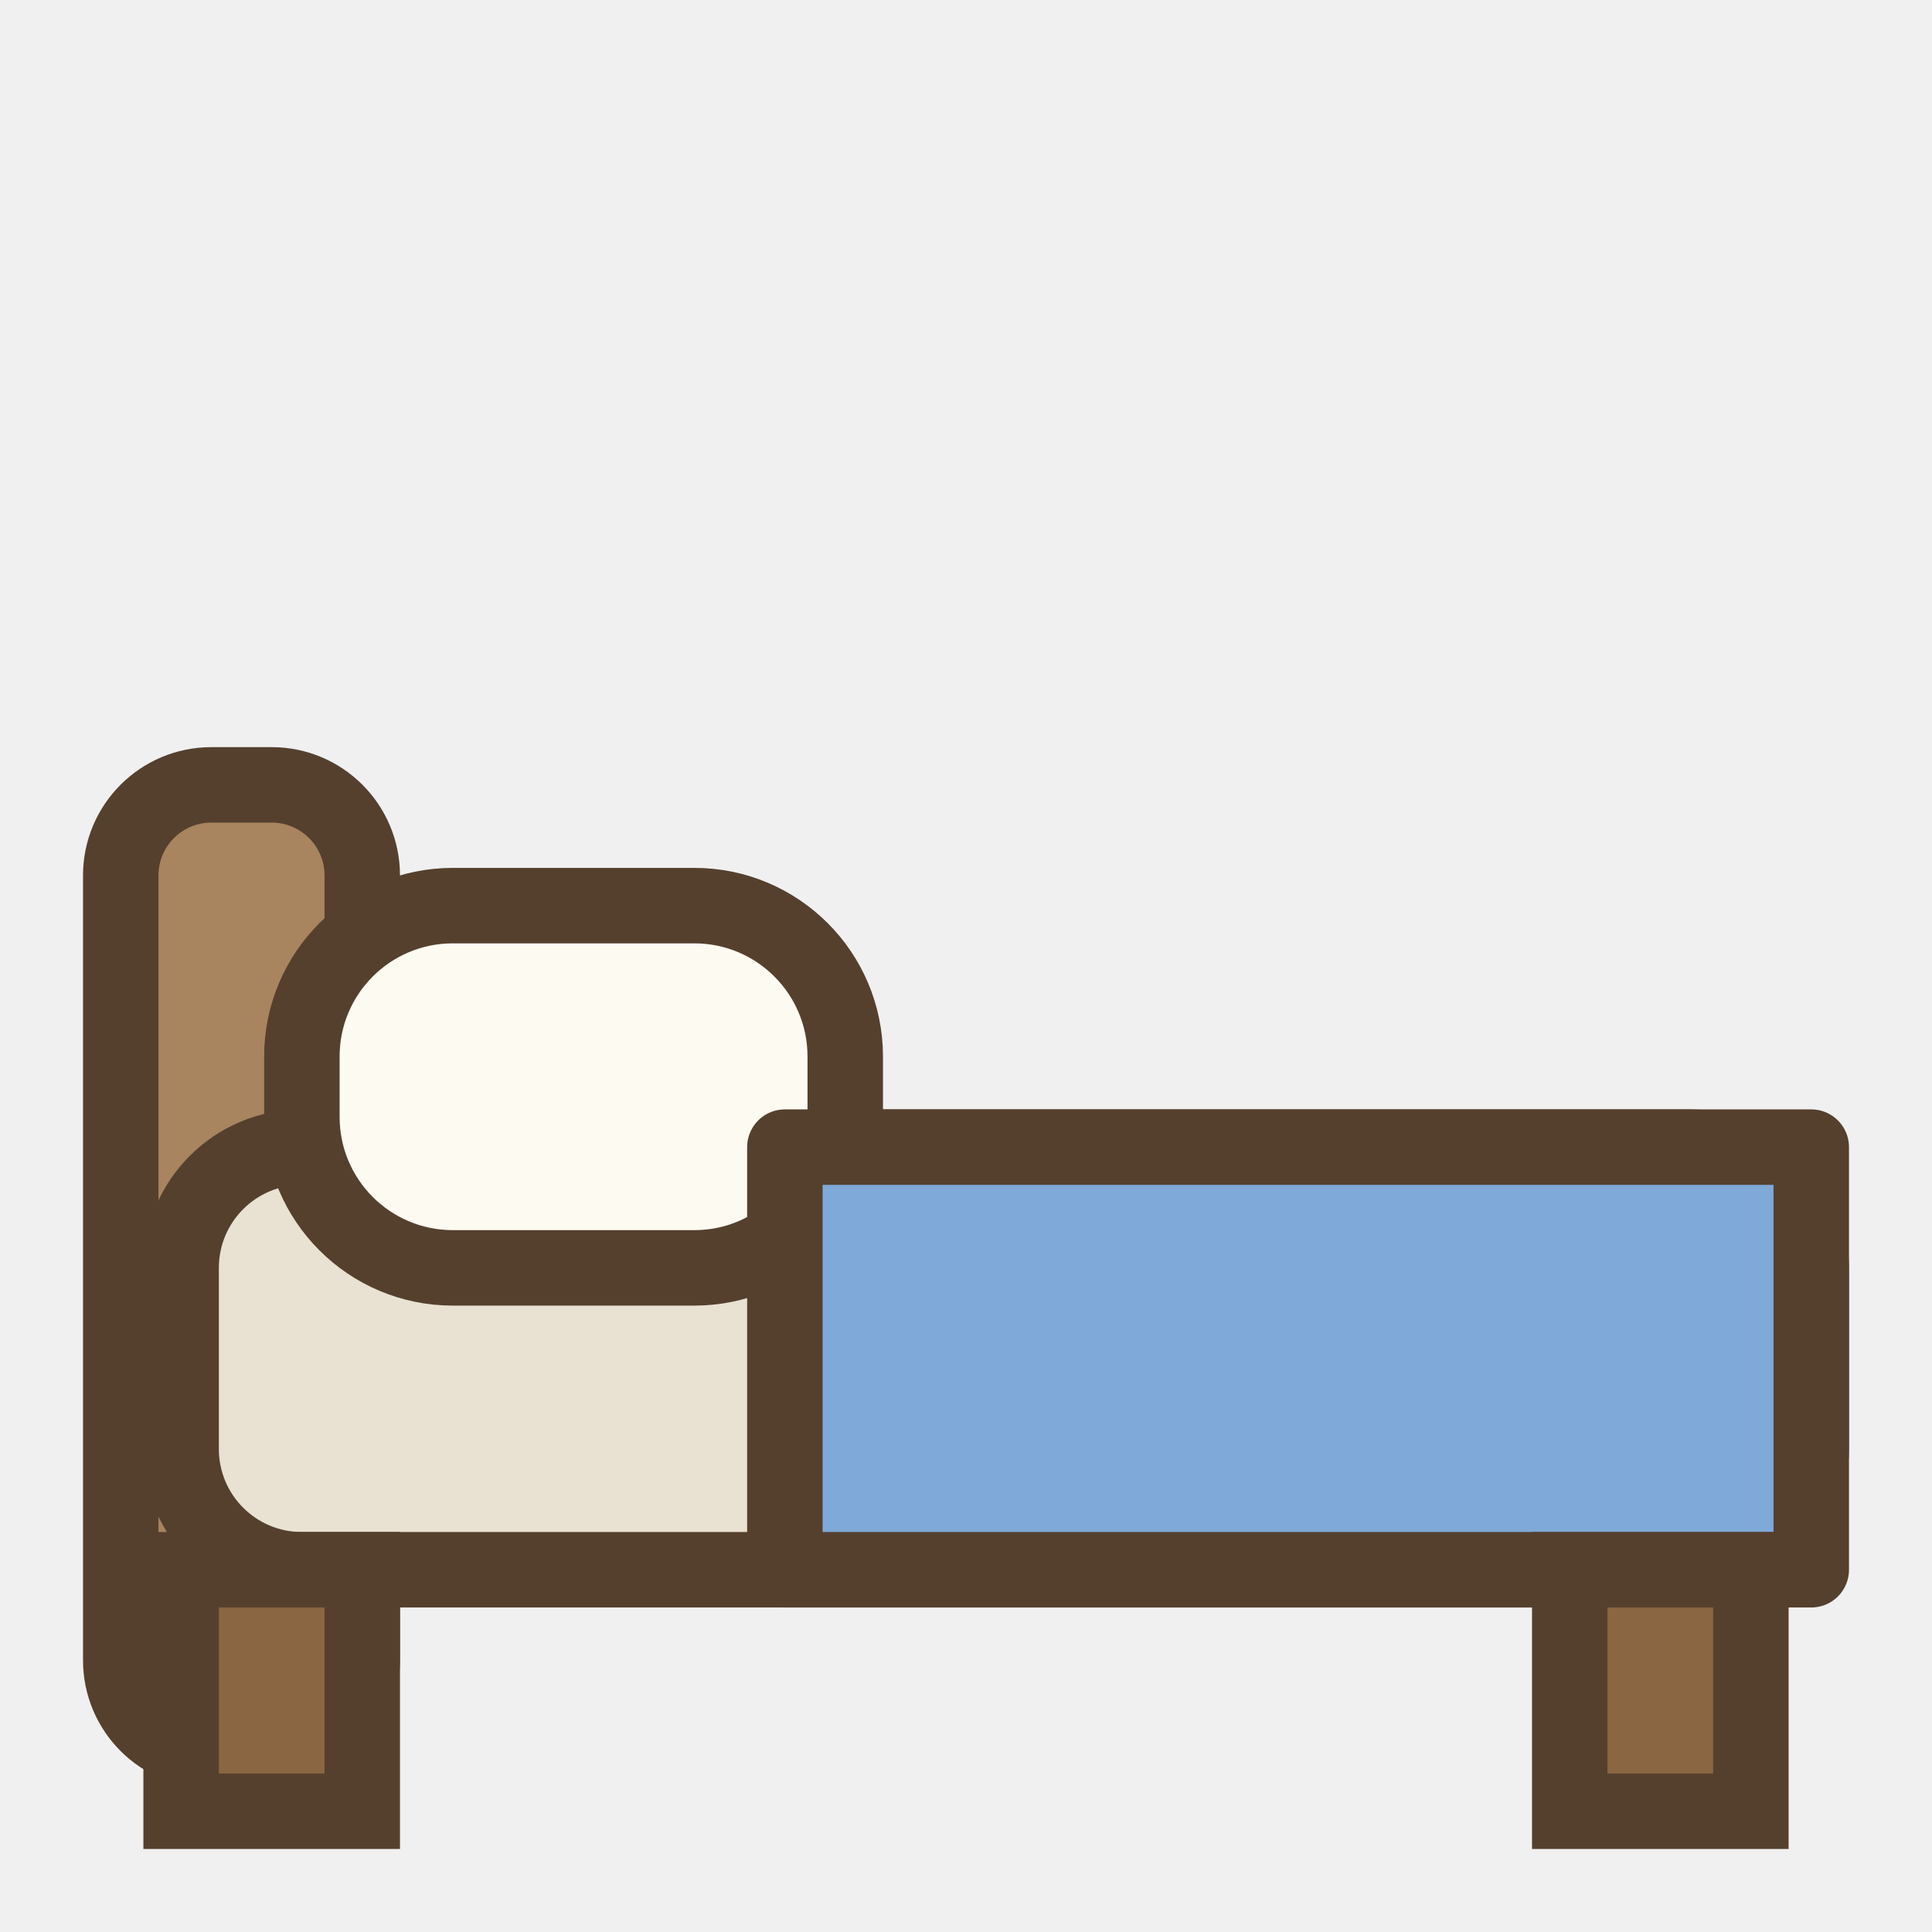
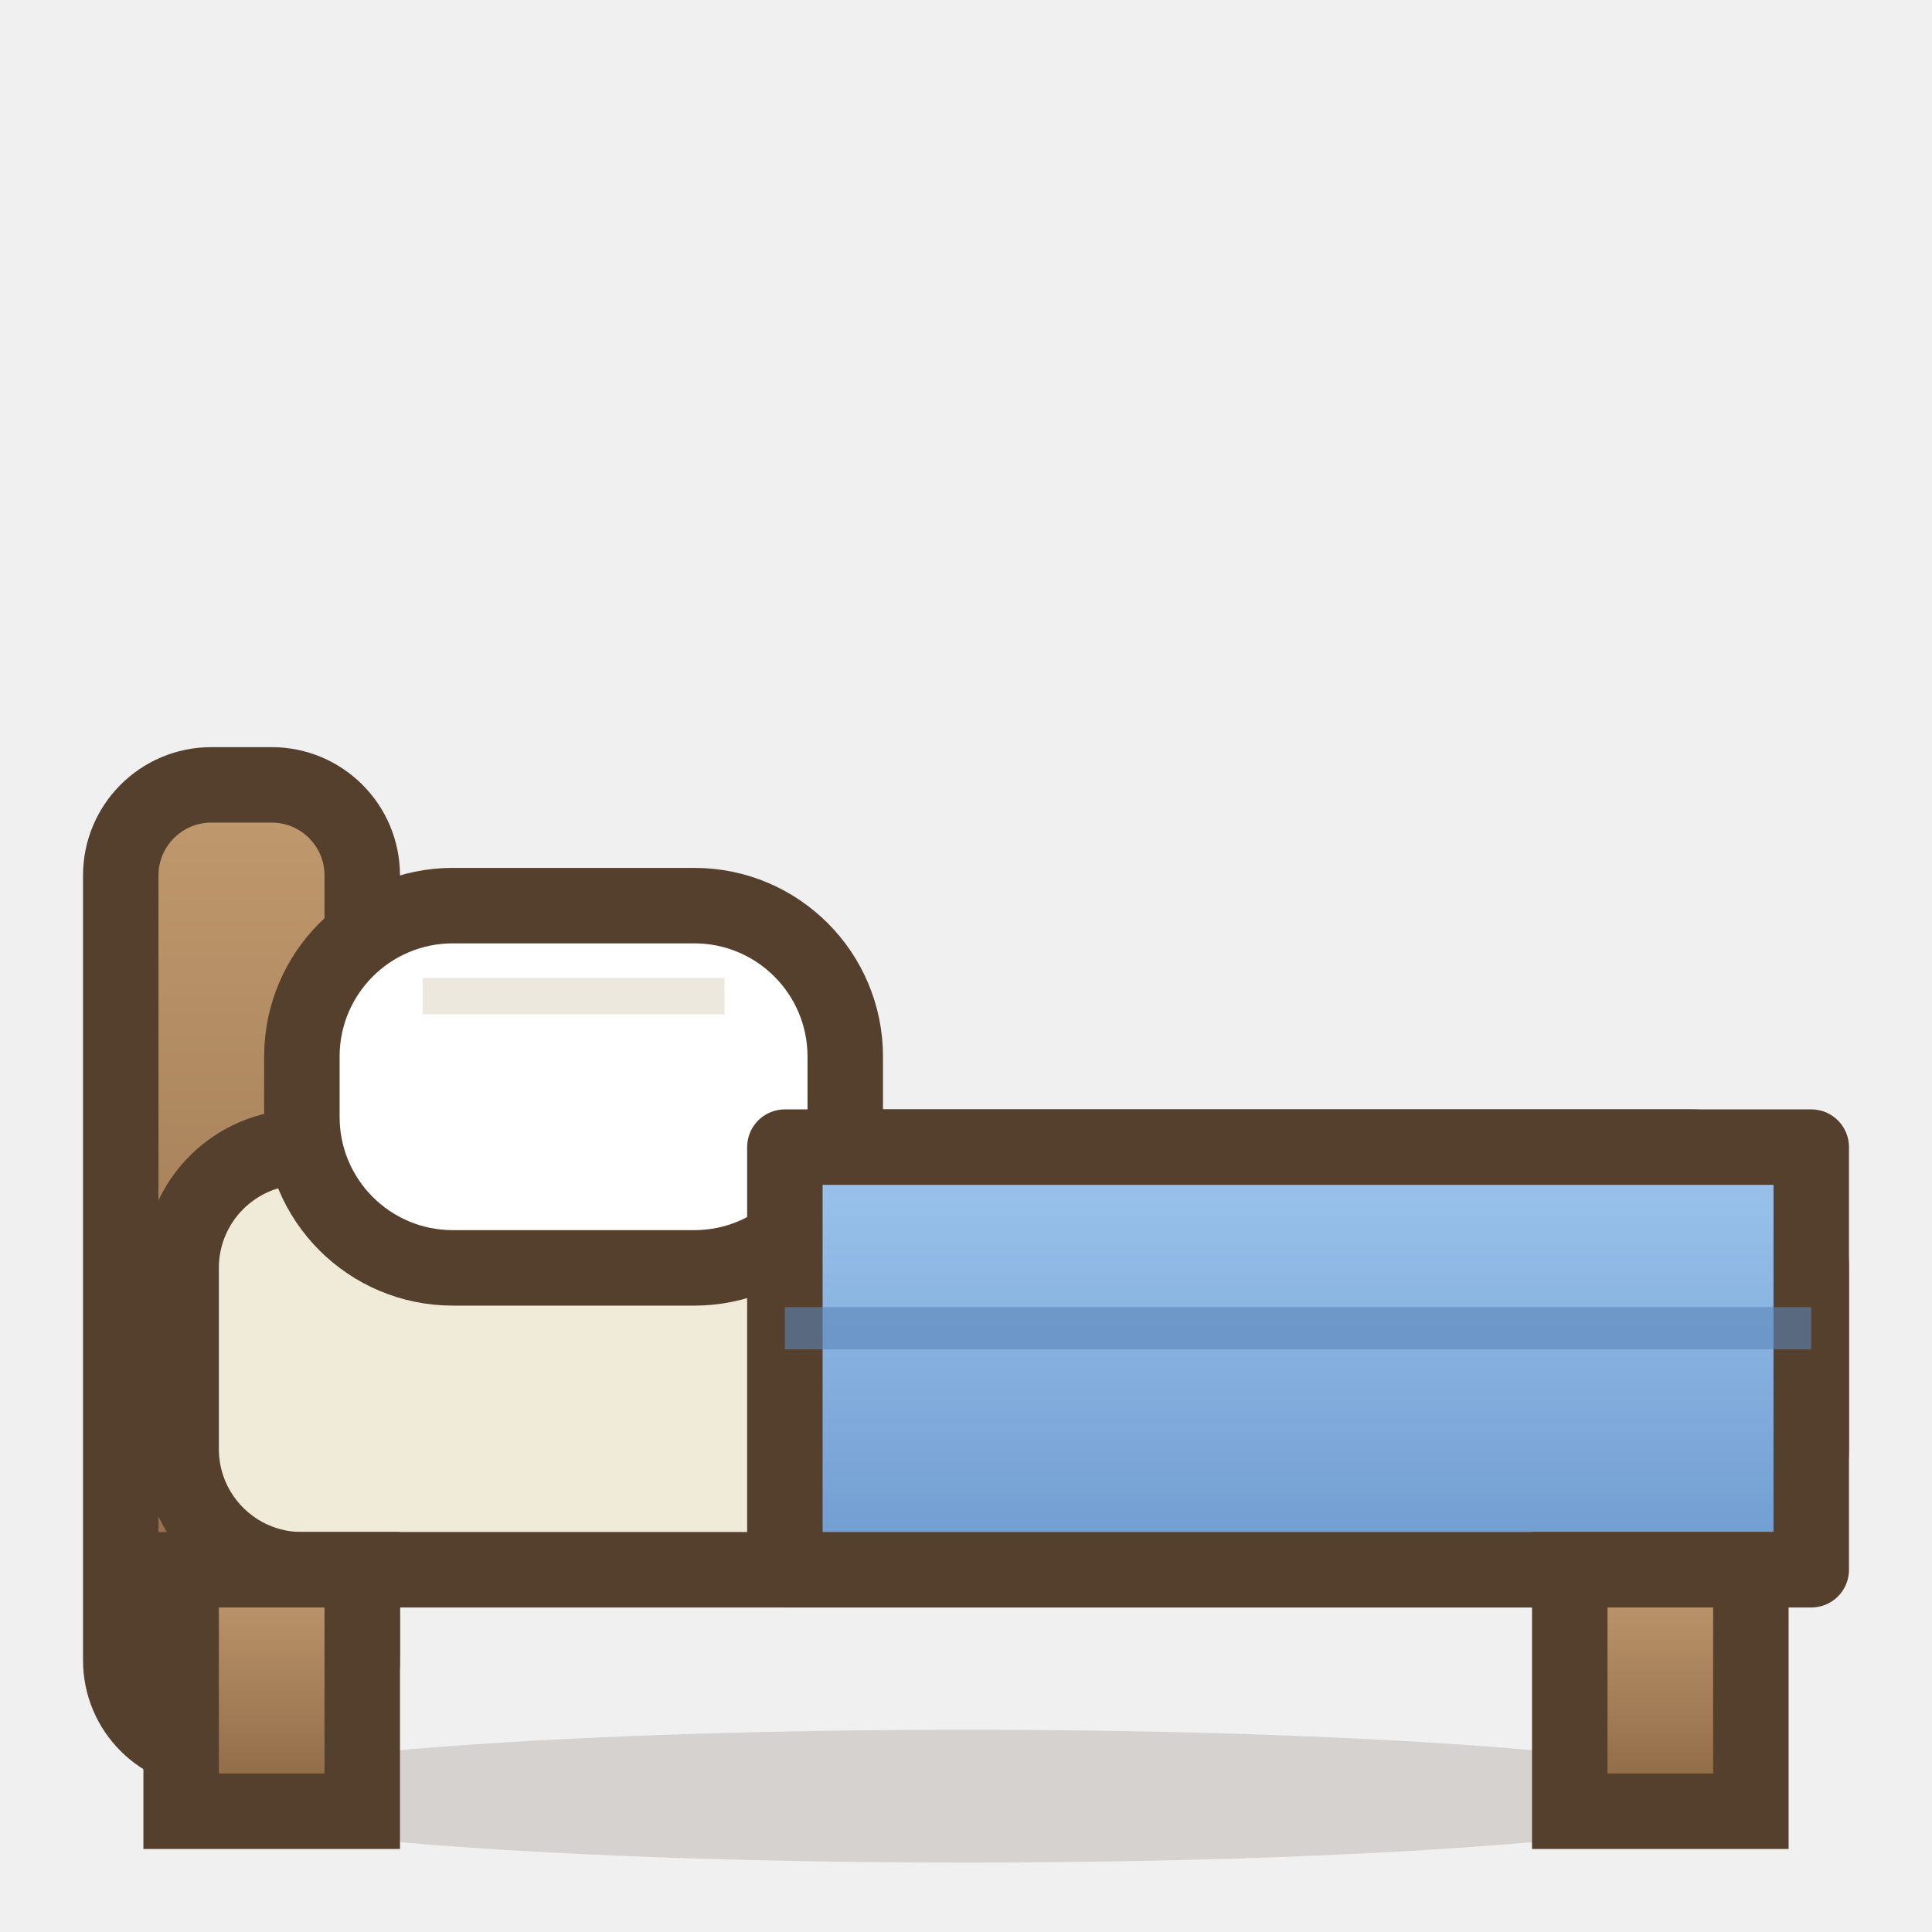
<svg xmlns="http://www.w3.org/2000/svg" width="64" height="64" viewBox="0 0 64 64">
-   <rect x="4" y="26" width="8" height="32" rx="3" fill="#a8845f" stroke="#55402e" stroke-width="2.5" />
-   <rect x="6" y="38" width="54" height="14" rx="4" fill="#e9e2d2" stroke="#55402e" stroke-width="2.5" />
-   <rect x="10" y="30" width="18" height="12" rx="5" fill="#fdfaf2" stroke="#55402e" stroke-width="2.5" />
-   <path d="M 26 38 L 60 38 L 60 52 L 26 52 Z" fill="#7fa9d8" stroke="#55402e" stroke-width="2.5" stroke-linejoin="round" />
-   <rect x="6" y="52" width="6" height="8" fill="#8a6642" stroke="#55402e" stroke-width="2.5" />
-   <rect x="52" y="52" width="6" height="8" fill="#8a6642" stroke="#55402e" stroke-width="2.5" />
+   <defs>
+     <linearGradient id="bb2_frame" x1="0" y1="0" x2="0" y2="1">
+       <stop offset="0%" stop-color="#c19a6f" />
+       <stop offset="100%" stop-color="#8a6642" />
+     </linearGradient>
+     <linearGradient id="bb2_blanket" x1="0" y1="0" x2="0" y2="1">
+       <stop offset="0%" stop-color="#9cc4ec" />
+       <stop offset="100%" stop-color="#6f9bd0" />
+     </linearGradient>
+   </defs>
+   <ellipse cx="32" cy="59.5" rx="26" ry="2.2" fill="#3a2a1c" opacity="0.15" />
+   <rect x="4" y="26" width="8" height="32" rx="3" fill="url(#bb2_frame)" stroke="#55402e" stroke-width="2.5" />
+   <rect x="6" y="38" width="54" height="14" rx="4" fill="#f0ead9" stroke="#55402e" stroke-width="2.5" />
+   <rect x="10" y="30" width="18" height="12" rx="5" fill="#ffffff" stroke="#55402e" stroke-width="2.5" />
+   <path d="M 14 33 h 10" stroke="#e5ded0" stroke-width="1.2" opacity="0.7" />
+   <path d="M 26 38 L 60 38 L 60 52 L 26 52 Z" fill="url(#bb2_blanket)" stroke="#55402e" stroke-width="2.5" stroke-linejoin="round" />
+   <path d="M 26 44 h 34" stroke="#5c85b8" stroke-width="1.4" opacity="0.6" />
+   <rect x="6" y="52" width="6" height="8" fill="url(#bb2_frame)" stroke="#55402e" stroke-width="2.5" />
+   <rect x="52" y="52" width="6" height="8" fill="url(#bb2_frame)" stroke="#55402e" stroke-width="2.5" />
</svg>
